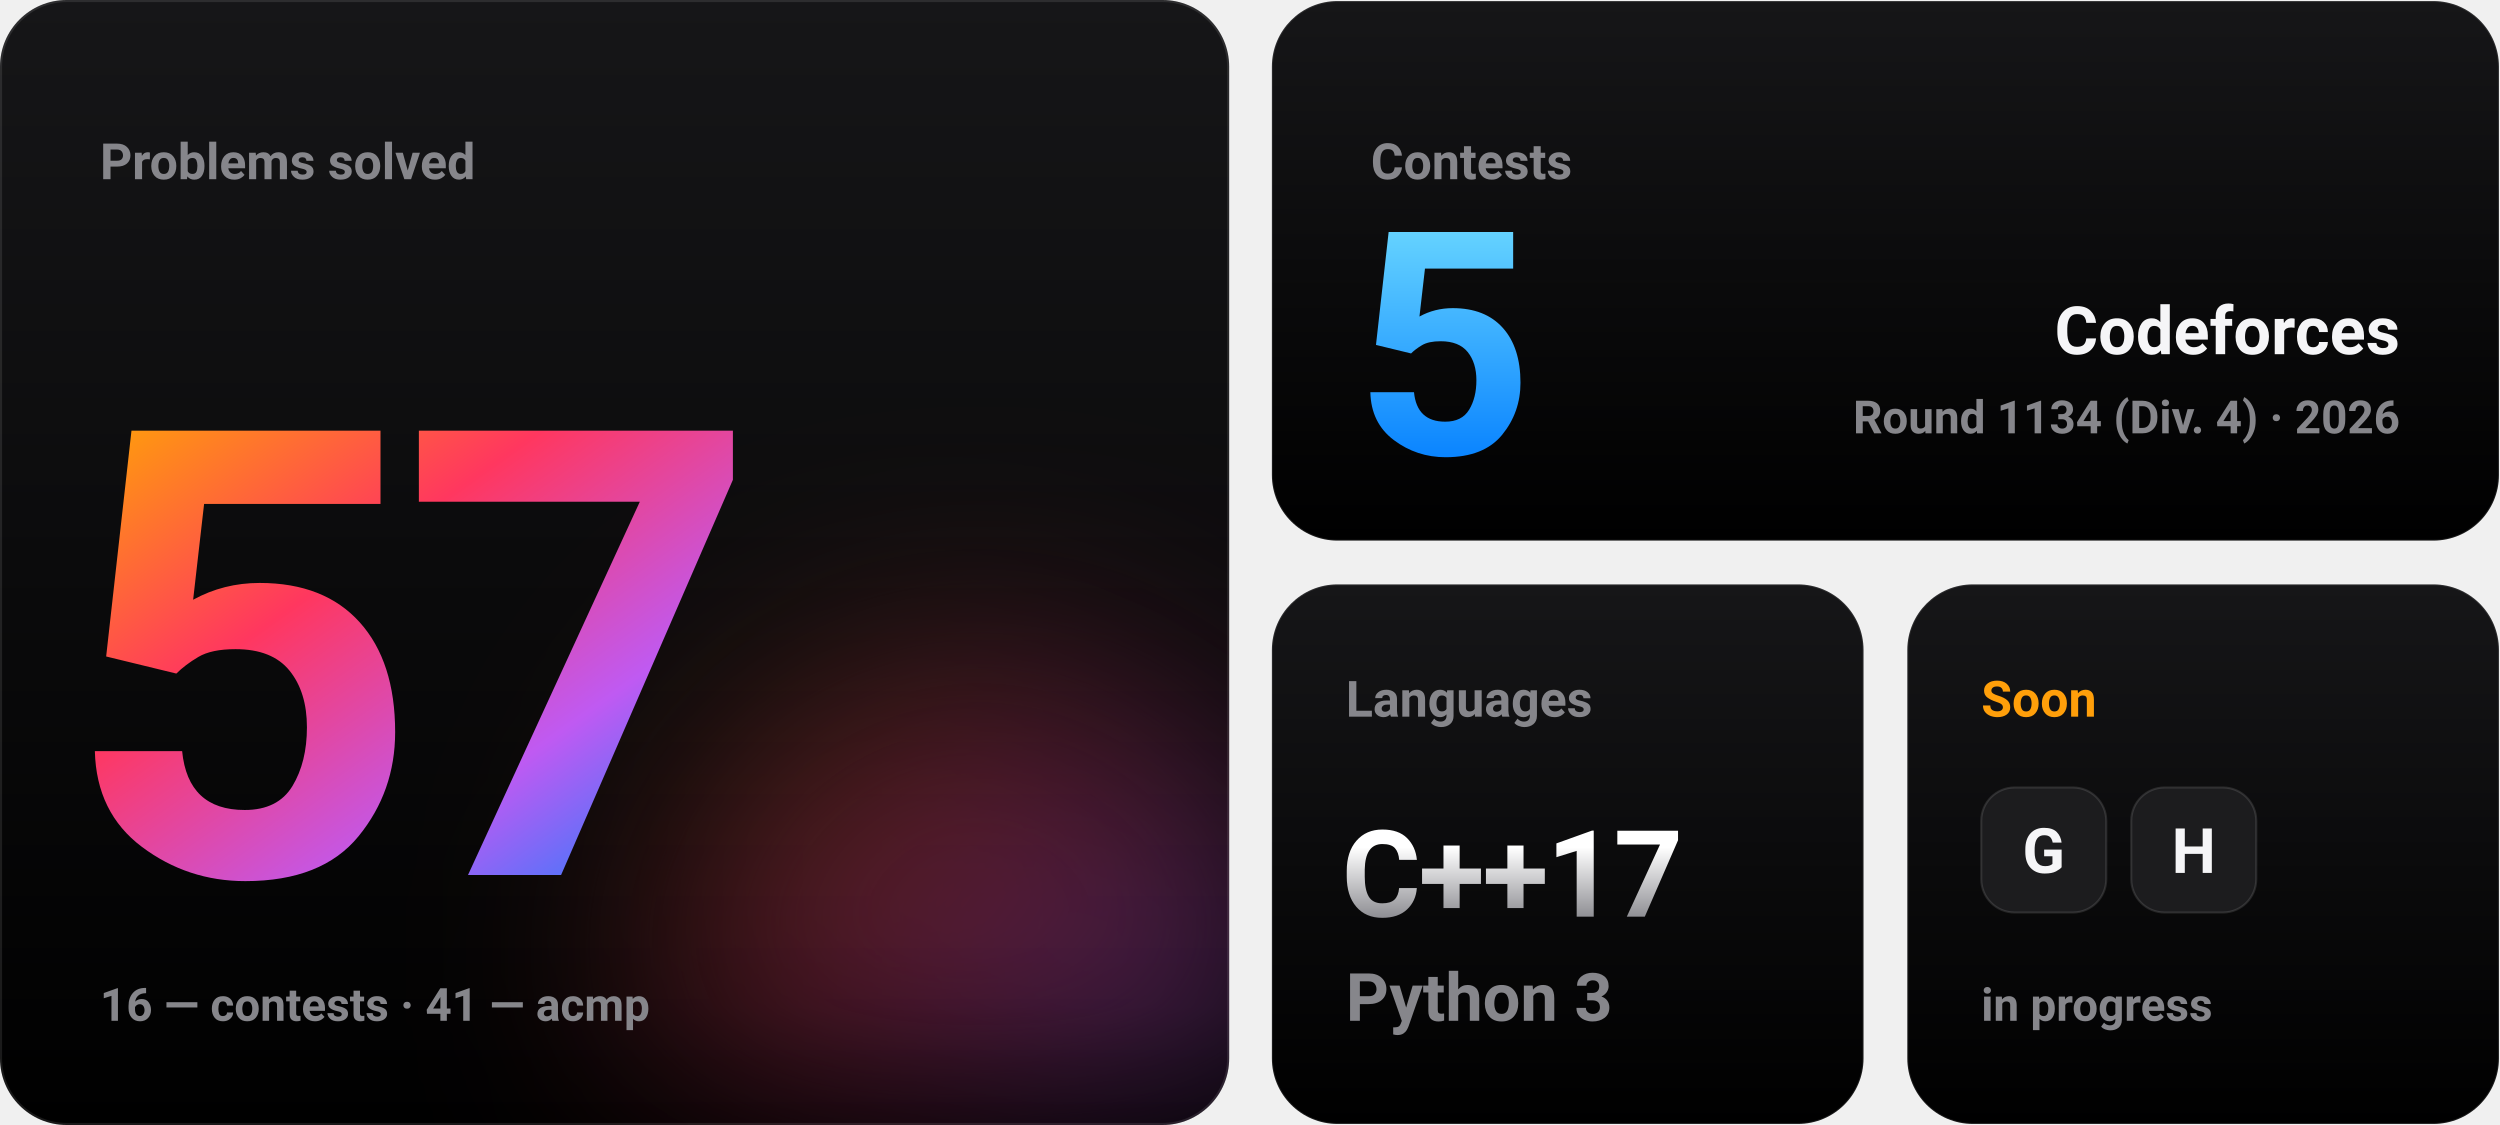
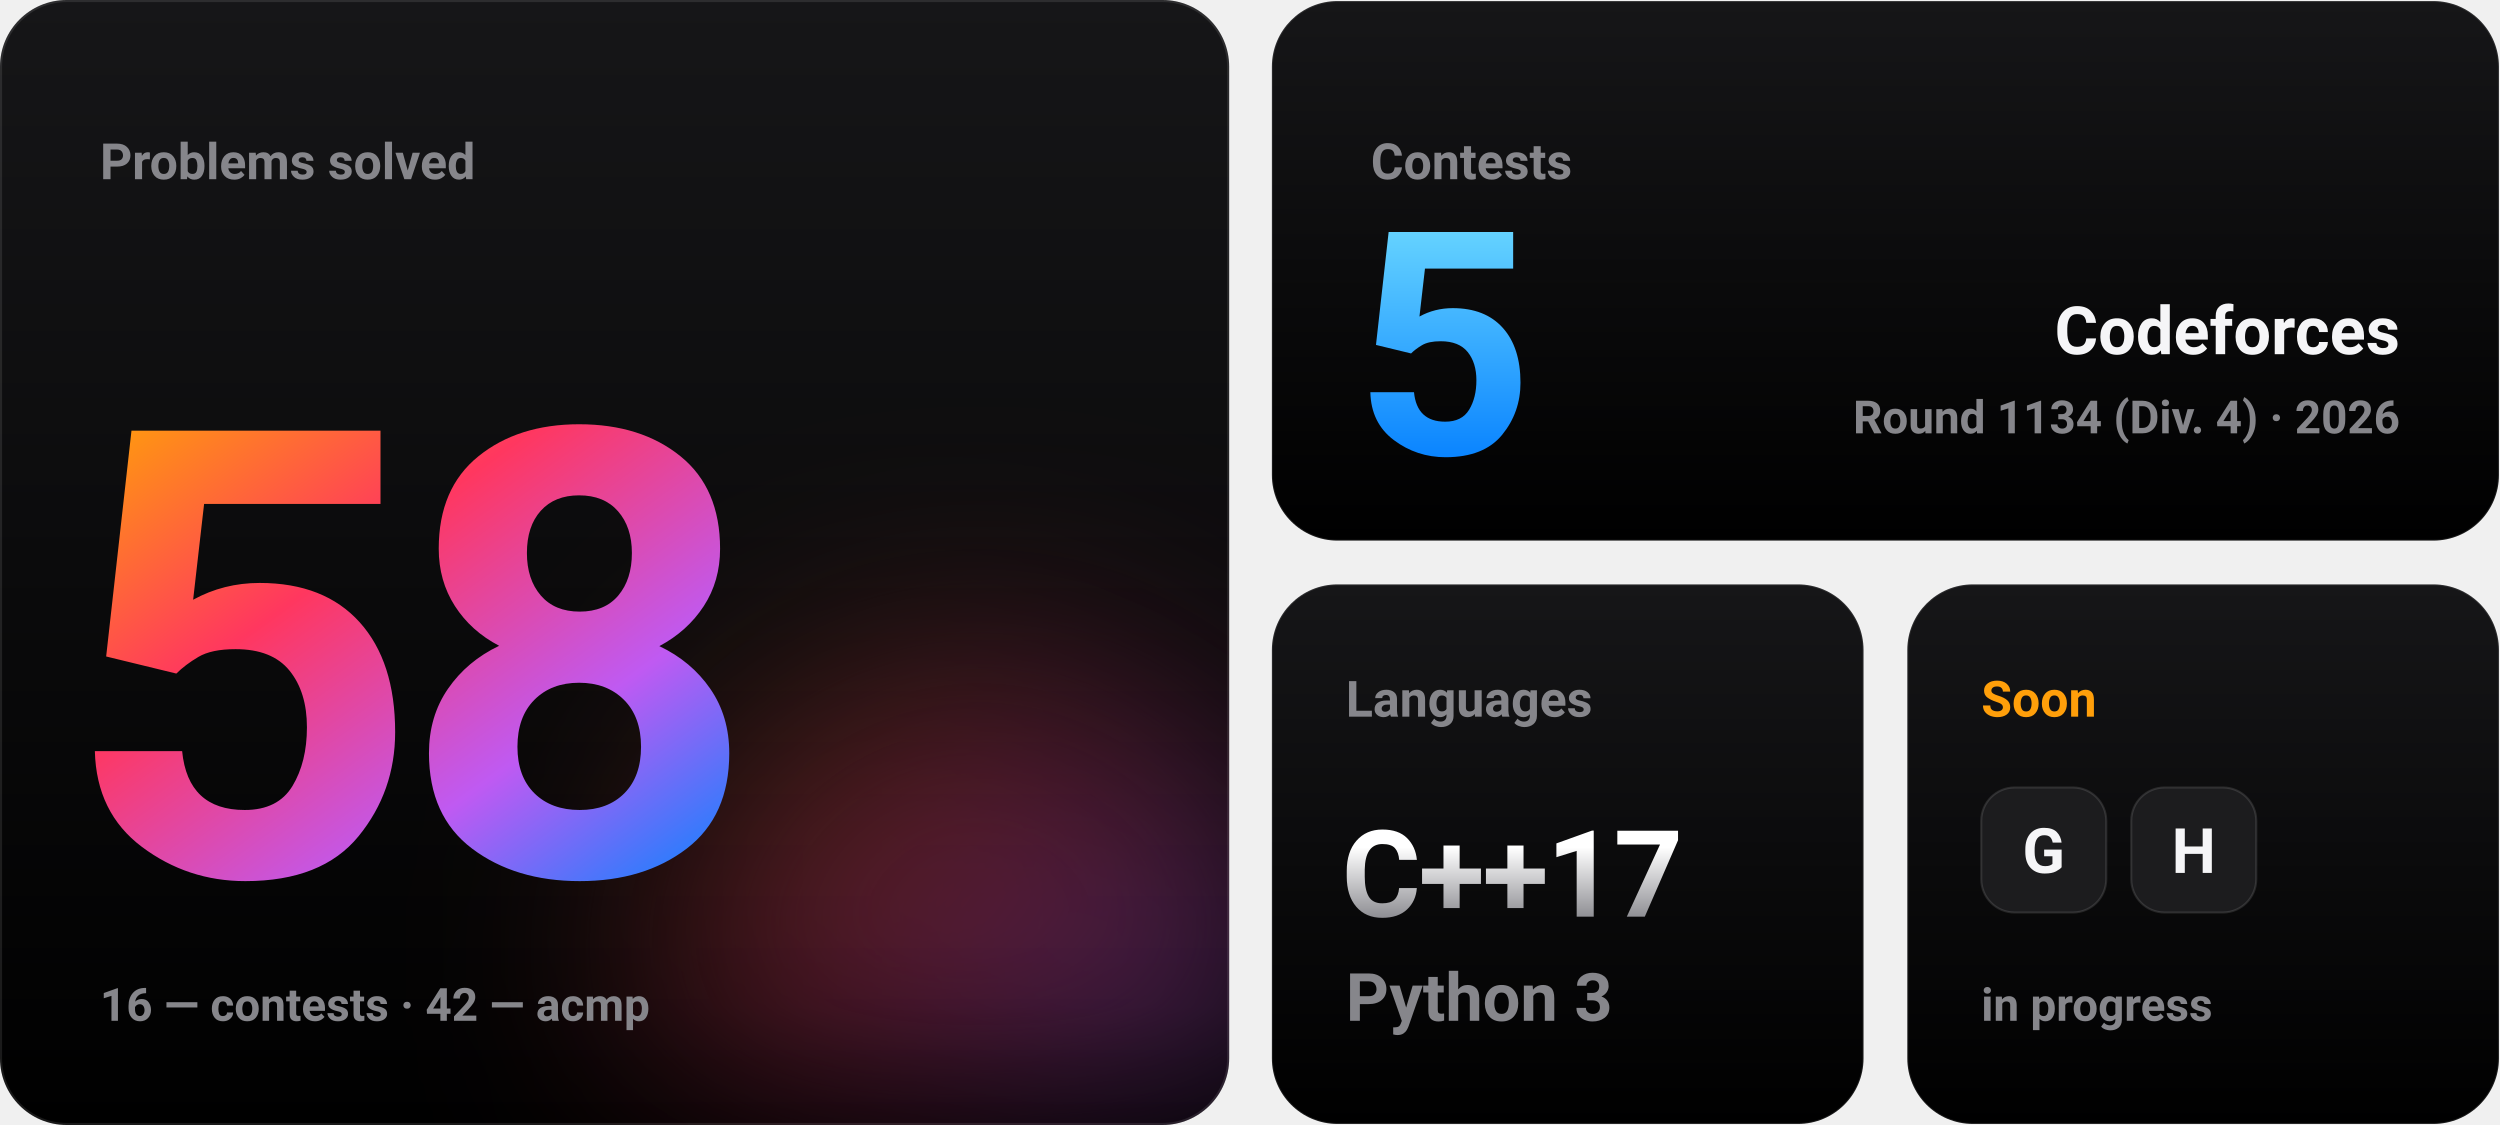
- <svg xmlns="http://www.w3.org/2000/svg" width="1200" height="540" viewBox="0 0 1200 540" role="img" aria-label="Problems solved: 57 (16 from contests, 41 from acmp). Contests: 5. Soon: G, H.">
+ <svg xmlns="http://www.w3.org/2000/svg" width="1200" height="540" viewBox="0 0 1200 540" role="img" aria-label="Problems solved: 58 (16 from contests, 42 from acmp). Contests: 5. Soon: G, H.">
  <defs>
    <linearGradient id="ai" x1="0" y1="0" x2="1" y2="1">
      <stop offset="0" stop-color="#ff9f0a" />
      <stop offset="0.35" stop-color="#ff375f" />
      <stop offset="0.7" stop-color="#bf5af2" />
      <stop offset="1" stop-color="#0a84ff" />
    </linearGradient>
    <linearGradient id="blue" x1="0" y1="0" x2="0" y2="1">
      <stop offset="0" stop-color="#64d2ff" />
      <stop offset="1" stop-color="#0a84ff" />
    </linearGradient>
    <linearGradient id="titanium" x1="0" y1="0" x2="0" y2="1">
      <stop offset="0.2" stop-color="#ffffff" />
      <stop offset="1" stop-color="#8e8e93" />
    </linearGradient>
    <linearGradient id="tile" x1="0" y1="0" x2="0" y2="1">
      <stop offset="0" stop-color="#161618" />
      <stop offset="1" stop-color="#000000" />
    </linearGradient>
    <filter id="blur" x="-100%" y="-100%" width="300%" height="300%">
      <feGaussianBlur stdDeviation="60" />
    </filter>
    <clipPath id="t1">
      <rect width="590" height="540" rx="32" />
    </clipPath>
  </defs>
  <g font-family="-apple-system, BlinkMacSystemFont, 'SF Pro Display', 'Segoe UI', Roboto, Helvetica, Arial, sans-serif">
    <g font-weight="600">
      <g clip-path="url(#t1)">
        <rect width="590" height="540" fill="url(#tile)" />
        <circle cx="470" cy="470" r="150" fill="url(#ai)" opacity="0.35" filter="url(#blur)">
          <animate attributeName="r" values="120;220;120" dur="5s" repeatCount="indefinite" calcMode="spline" keyTimes="0;0.5;1" keySplines="0.45 0 0.55 1;0.45 0 0.55 1" />
        </circle>
      </g>
      <rect x="0.5" y="0.5" width="589" height="539" rx="31.5" fill="none" stroke="#ffffff" stroke-opacity="0.1" />
      <text x="48" y="86" font-size="24" fill="#86868b">Problems solved</text>
      <g font-size="300" font-weight="700" letter-spacing="-10" fill="url(#ai)">
-         <text x="30" y="420" opacity="0">54<animate attributeName="opacity" values="0;1;0" keyTimes="0;0.000;0.250" calcMode="discrete" dur="0.8s" fill="freeze" />
+         <text x="30" y="420" opacity="0">55<animate attributeName="opacity" values="0;1;0" keyTimes="0;0.000;0.250" calcMode="discrete" dur="0.8s" fill="freeze" />
        </text>
-         <text x="30" y="420" opacity="0">55<animate attributeName="opacity" values="0;1;0" keyTimes="0;0.250;0.500" calcMode="discrete" dur="0.8s" fill="freeze" />
+         <text x="30" y="420" opacity="0">56<animate attributeName="opacity" values="0;1;0" keyTimes="0;0.250;0.500" calcMode="discrete" dur="0.8s" fill="freeze" />
        </text>
-         <text x="30" y="420" opacity="0">56<animate attributeName="opacity" values="0;1;0" keyTimes="0;0.500;0.750" calcMode="discrete" dur="0.8s" fill="freeze" />
+         <text x="30" y="420" opacity="0">57<animate attributeName="opacity" values="0;1;0" keyTimes="0;0.500;0.750" calcMode="discrete" dur="0.8s" fill="freeze" />
        </text>
-         <text x="30" y="420">57<animate attributeName="opacity" values="0;1" keyTimes="0;0.750" calcMode="discrete" dur="0.8s" fill="freeze" />
+         <text x="30" y="420">58<animate attributeName="opacity" values="0;1" keyTimes="0;0.750" calcMode="discrete" dur="0.8s" fill="freeze" />
        </text>
      </g>
-       <text x="48" y="490" font-size="22" fill="#86868b">16 — contests  ·  41 — acmp</text>
+       <text x="48" y="490" font-size="22" fill="#86868b">16 — contests  ·  42 — acmp</text>
      <rect x="610.5" y="0.5" width="589" height="259" rx="31.5" fill="url(#tile)" stroke="#ffffff" stroke-opacity="0.1" />
      <text x="658" y="86" font-size="24" fill="#86868b">Contests</text>
      <text x="650" y="218" font-size="150" font-weight="700" letter-spacing="-4" fill="url(#blue)">5</text>
      <text x="1152" y="170" font-size="32" font-weight="700" fill="#f5f5f7" text-anchor="end">Codeforces</text>
      <text x="1152" y="208" font-size="22" fill="#86868b" text-anchor="end">Round 1134 (Div. 4) · 2026</text>
      <rect x="610.5" y="280.5" width="284" height="259" rx="31.5" fill="url(#tile)" stroke="#ffffff" stroke-opacity="0.1" />
      <text x="646" y="344" font-size="24" fill="#86868b">Languages</text>
      <text x="644" y="440" font-size="58" font-weight="700" letter-spacing="-1" fill="url(#titanium)">C++17</text>
      <text x="646" y="490" font-size="32" fill="#86868b">Python 3</text>
      <rect x="915.5" y="280.5" width="284" height="259" rx="31.5" fill="url(#tile)" stroke="#ffffff" stroke-opacity="0.1" />
      <text x="951" y="344" font-size="24" fill="#ff9f0a">Soon</text>
      <rect x="951" y="378" width="60" height="60" rx="16" fill="#1c1c1e" stroke="#ffffff" stroke-opacity="0.12" />
      <text x="981" y="419" font-size="30" font-weight="700" fill="#f5f5f7" text-anchor="middle">G</text>
      <rect x="1023" y="378" width="60" height="60" rx="16" fill="#1c1c1e" stroke="#ffffff" stroke-opacity="0.12" />
      <text x="1053" y="419" font-size="30" font-weight="700" fill="#f5f5f7" text-anchor="middle">H</text>
      <text x="951" y="490" font-size="22" fill="#86868b">in progress</text>
    </g>
  </g>
</svg>
